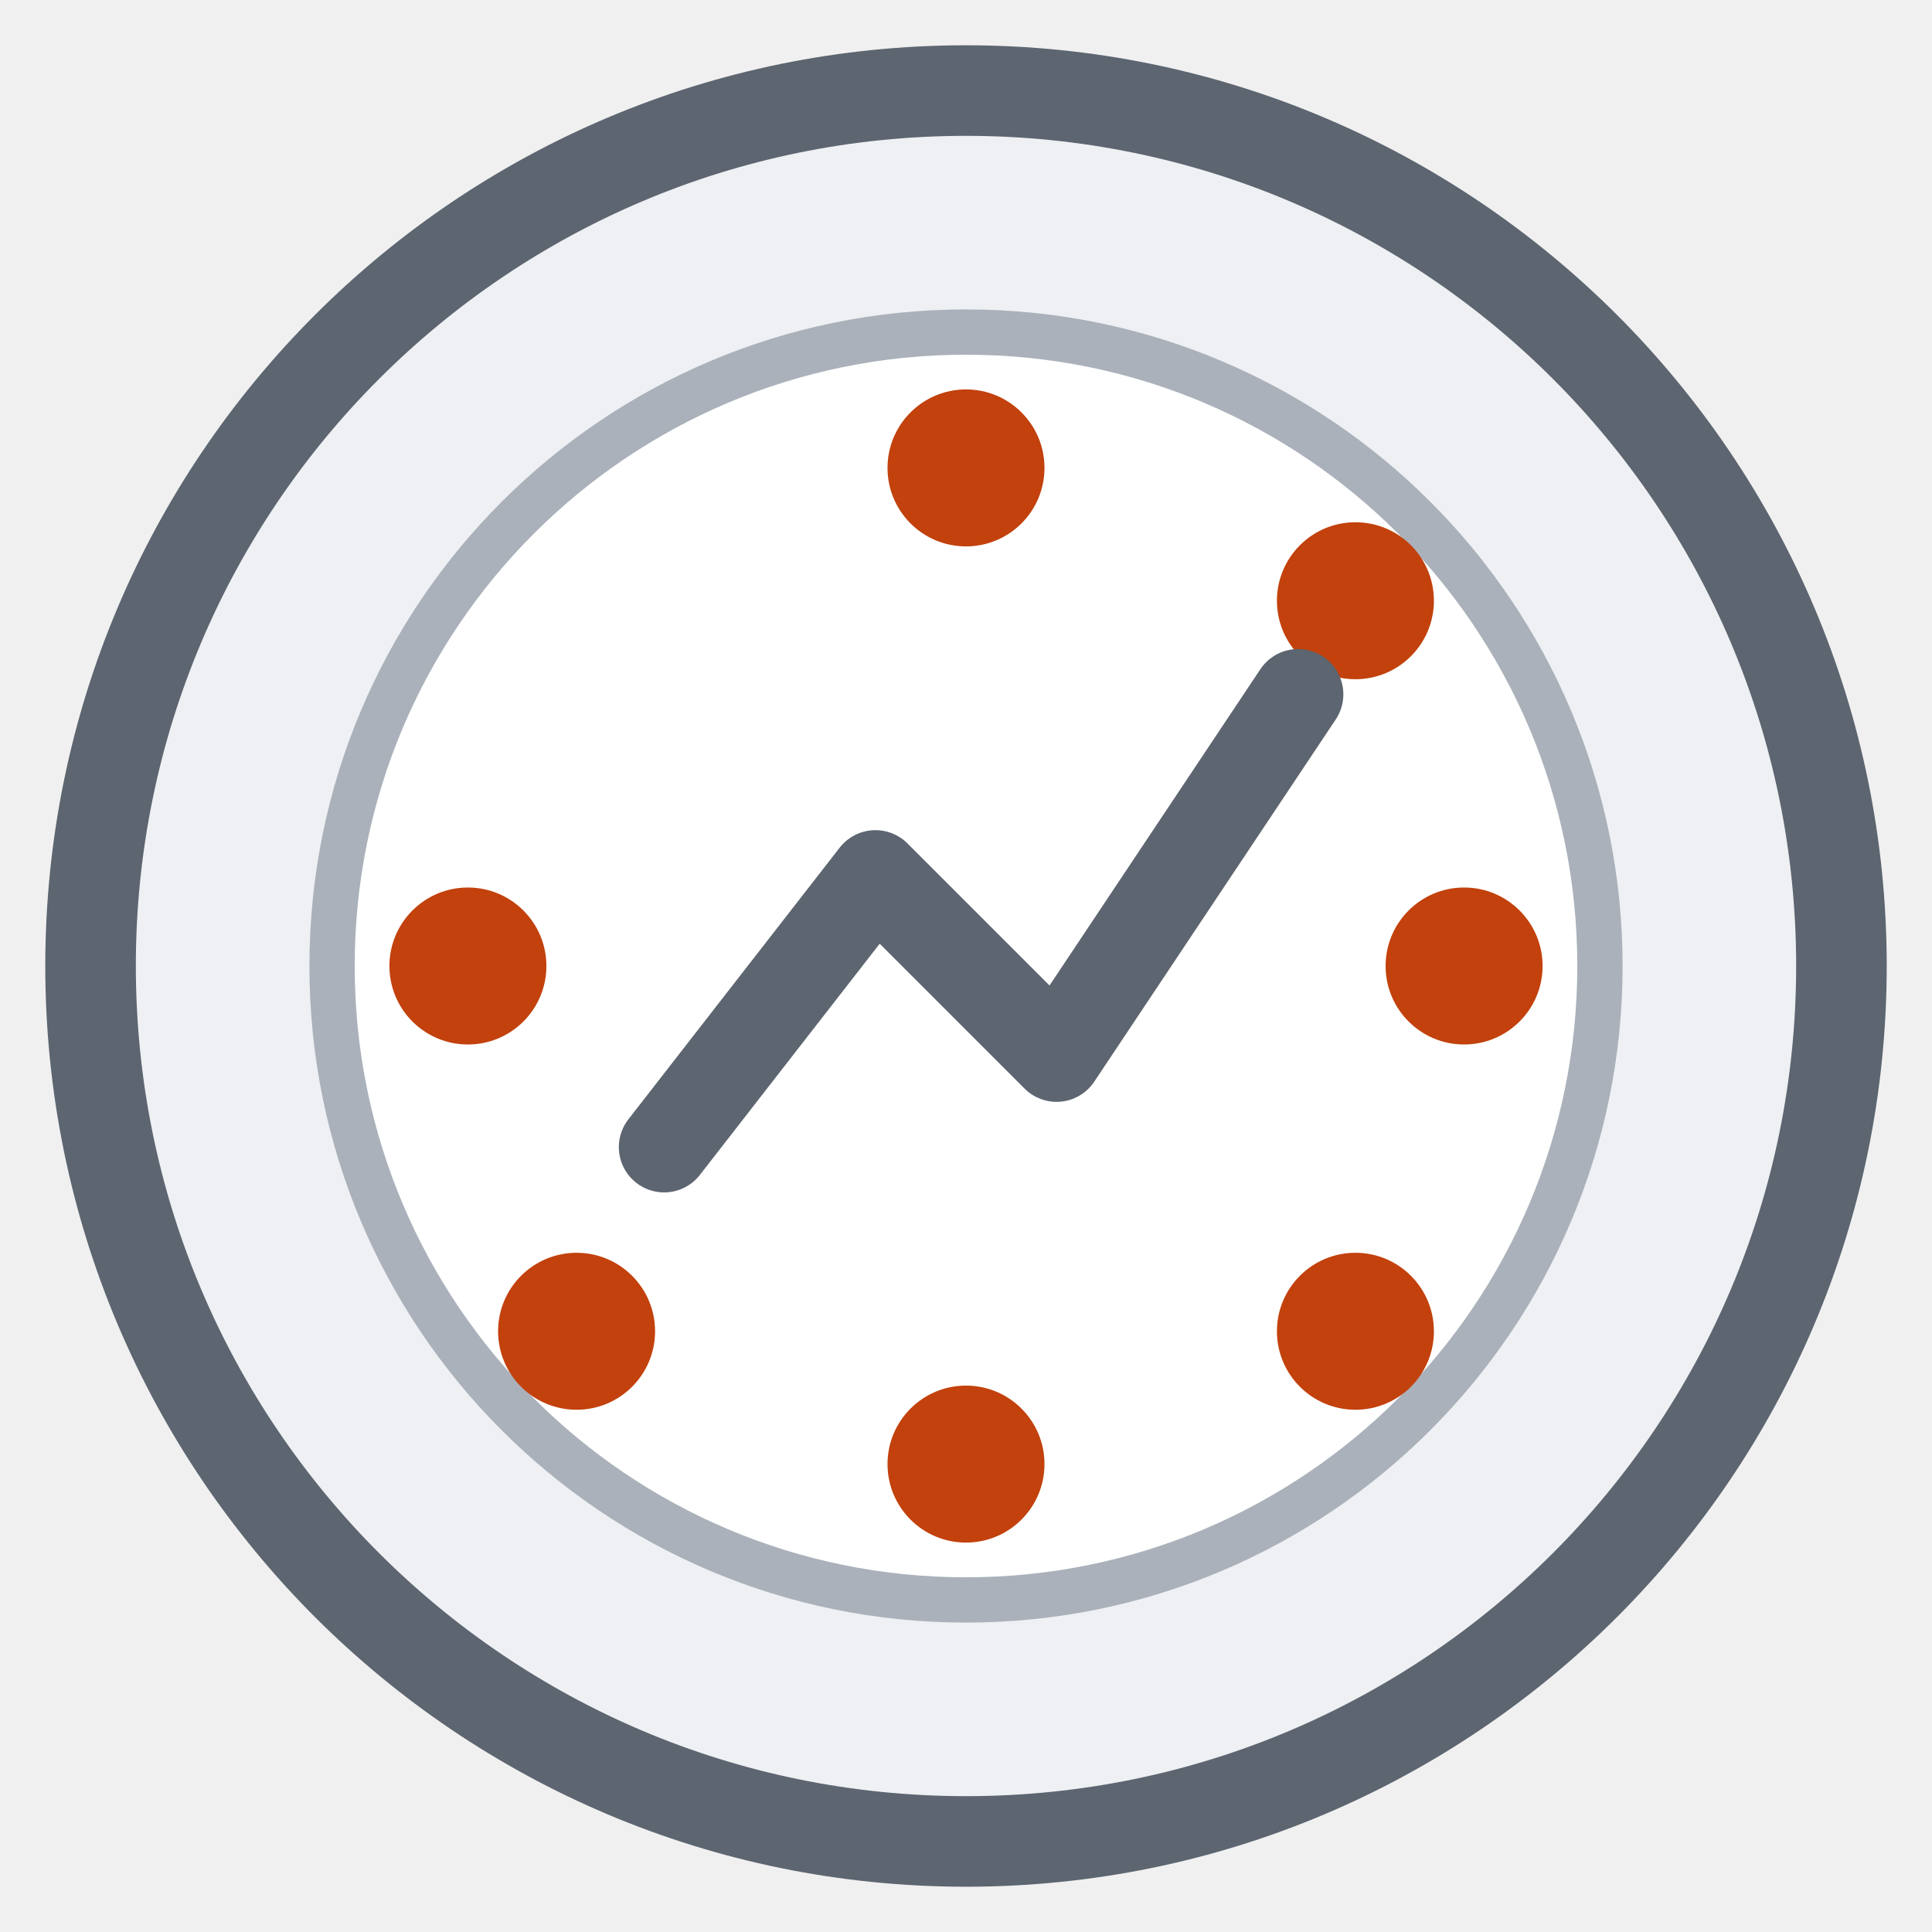
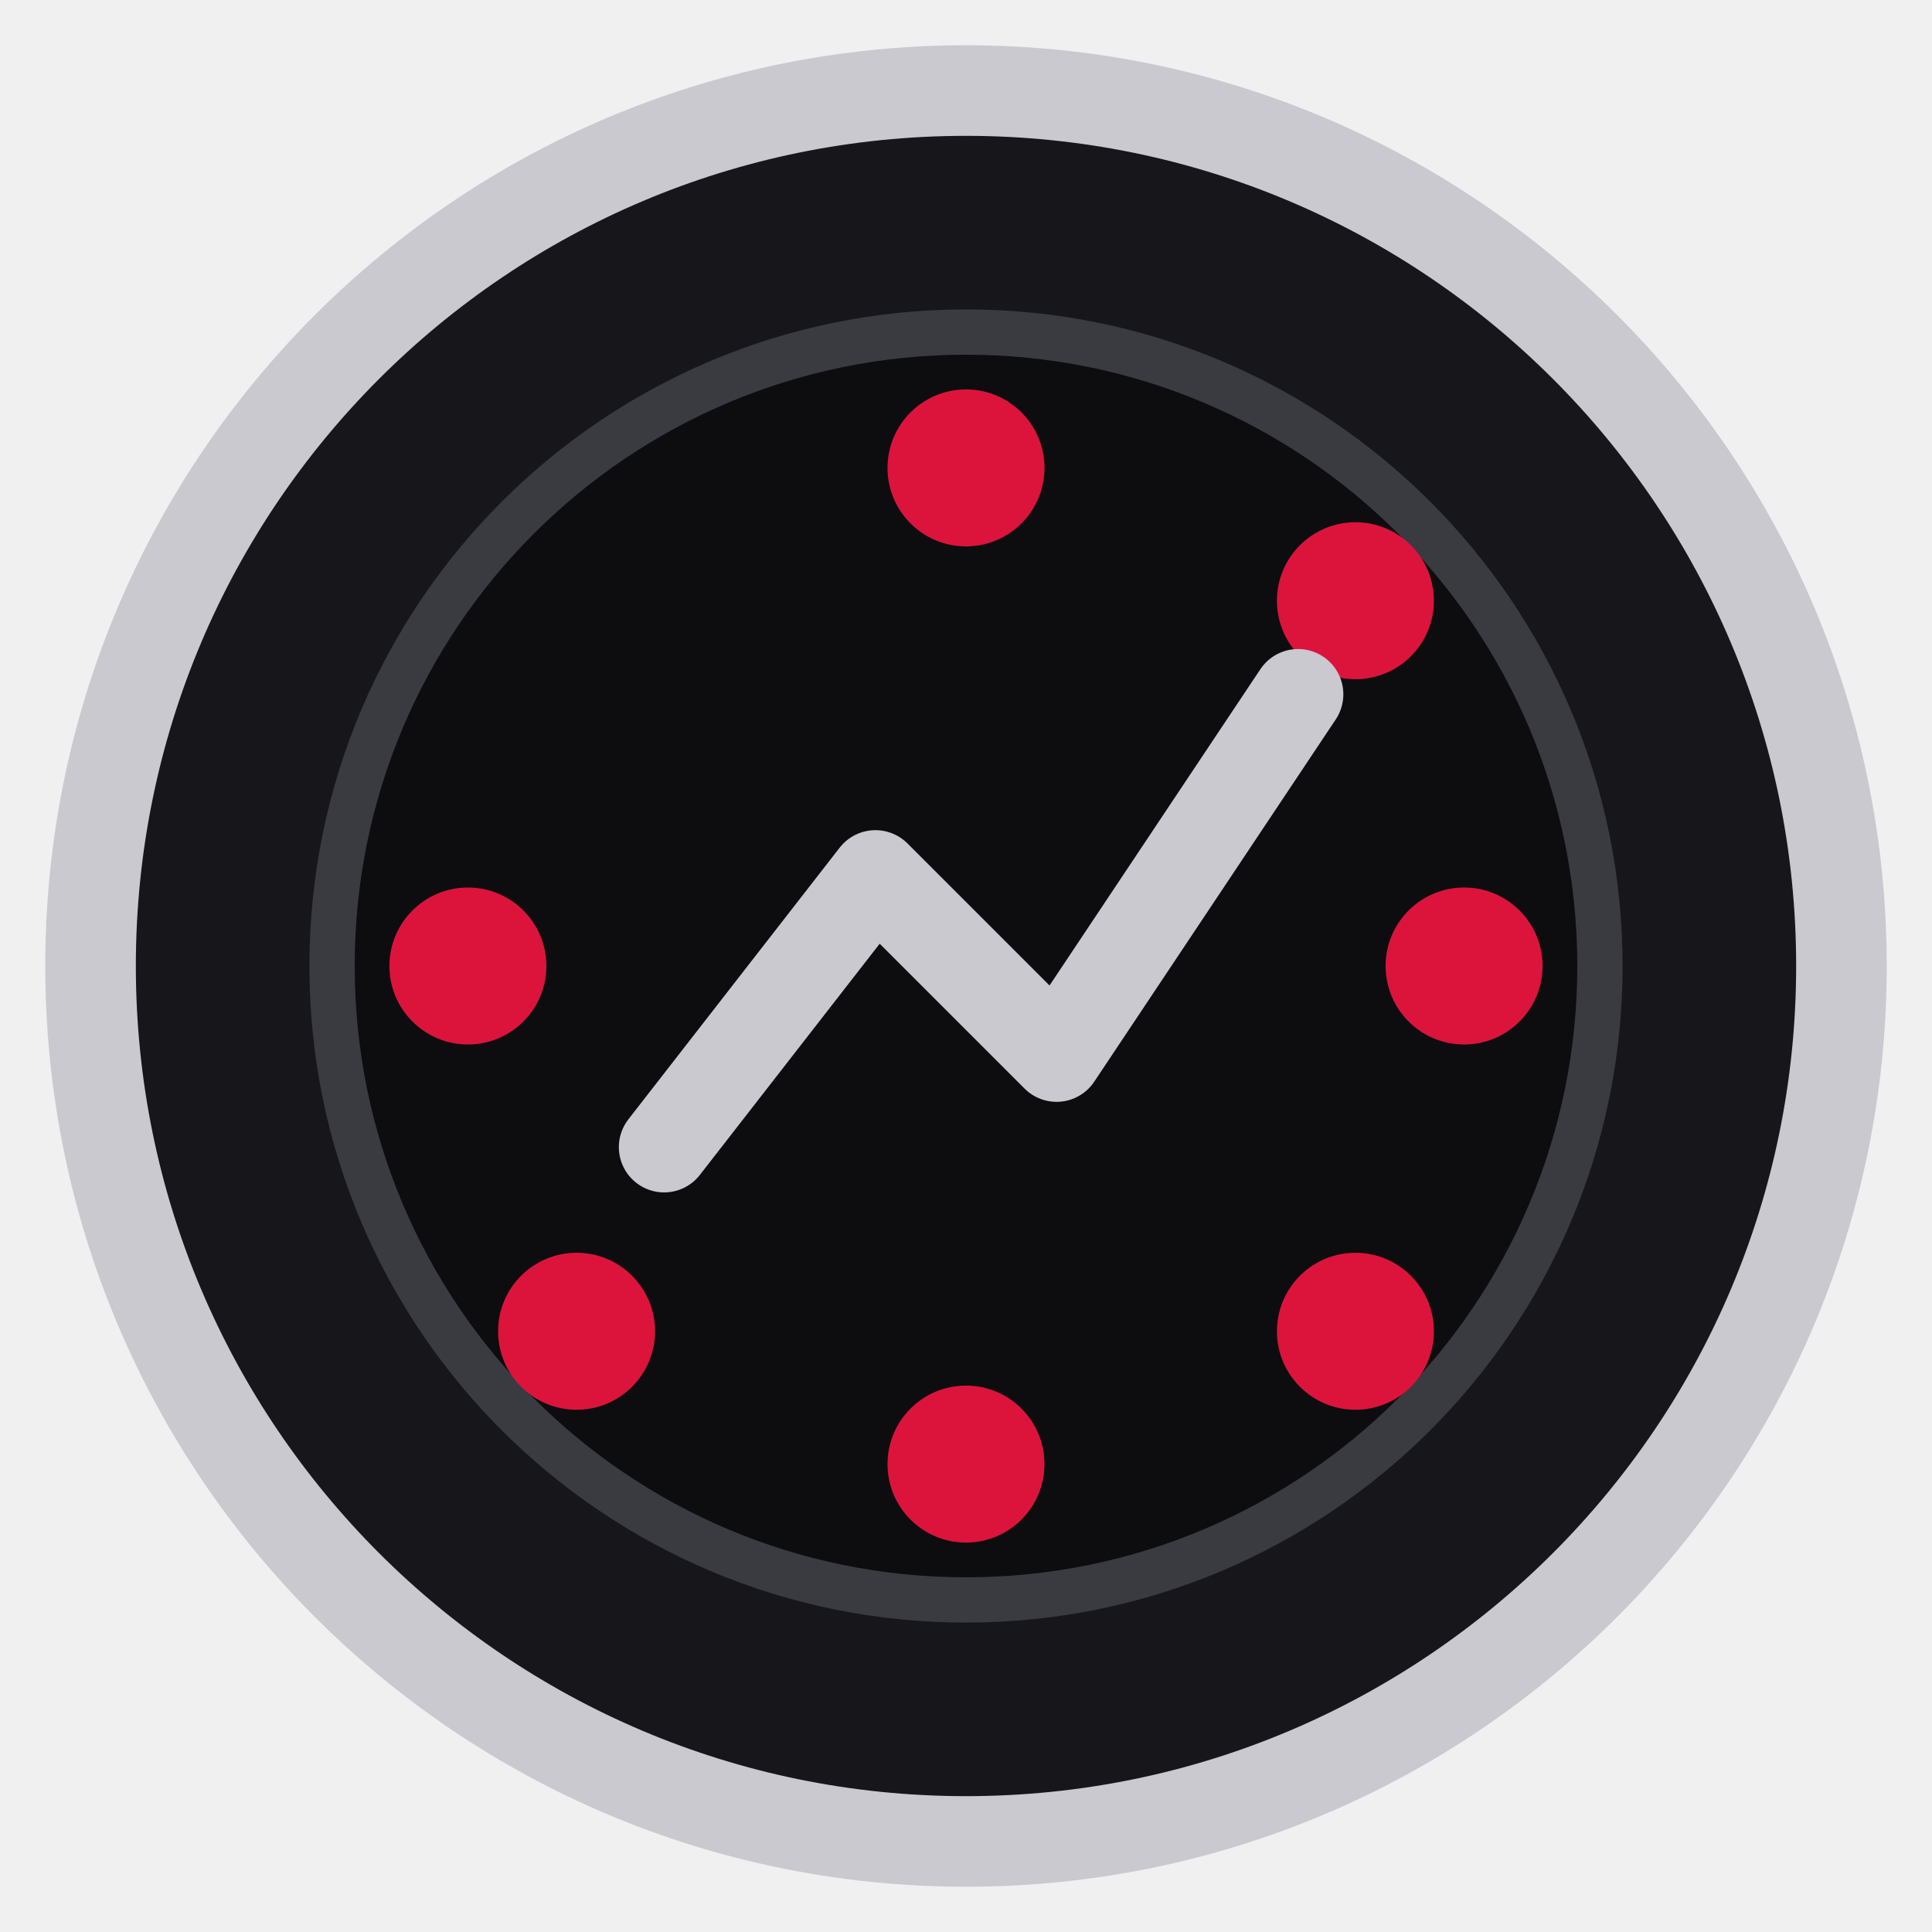
<svg xmlns="http://www.w3.org/2000/svg" viewBox="0 0 64 64" width="64" height="64" fill="none">
-   <circle cx="32" cy="32" r="29" fill="#eef0f3" stroke="#5c6570" stroke-width="3" />
-   <circle cx="32" cy="32" r="21" fill="#ffffff" stroke="#aab1ba" stroke-width="1.5" />
-   <g fill="#c2410c">
+   <circle cx="32" cy="32" r="29" fill="#17171b" stroke="#c9c9cf" stroke-width="3" />
+   <circle cx="32" cy="32" r="21" fill="#0d0d0f" stroke="#3a3a41" stroke-width="1.5" />
+   <g fill="#dc143c">
    <circle cx="32" cy="15.5" r="2.6" />
    <circle cx="44.9" cy="19.9" r="2.6" />
    <circle cx="48.5" cy="32" r="2.6" />
    <circle cx="44.9" cy="44.1" r="2.6" />
    <circle cx="32" cy="48.5" r="2.6" />
    <circle cx="19.1" cy="44.1" r="2.6" />
    <circle cx="15.5" cy="32" r="2.6" />
  </g>
-   <path d="M22 38 l7 -9 l6 6 l8 -12" fill="none" stroke="#5c6570" stroke-width="3" stroke-linecap="round" stroke-linejoin="round" />
+   <path d="M22 38 l7 -9 l6 6 l8 -12" fill="none" stroke="#c9c9cf" stroke-width="3" stroke-linecap="round" stroke-linejoin="round" />
</svg>
